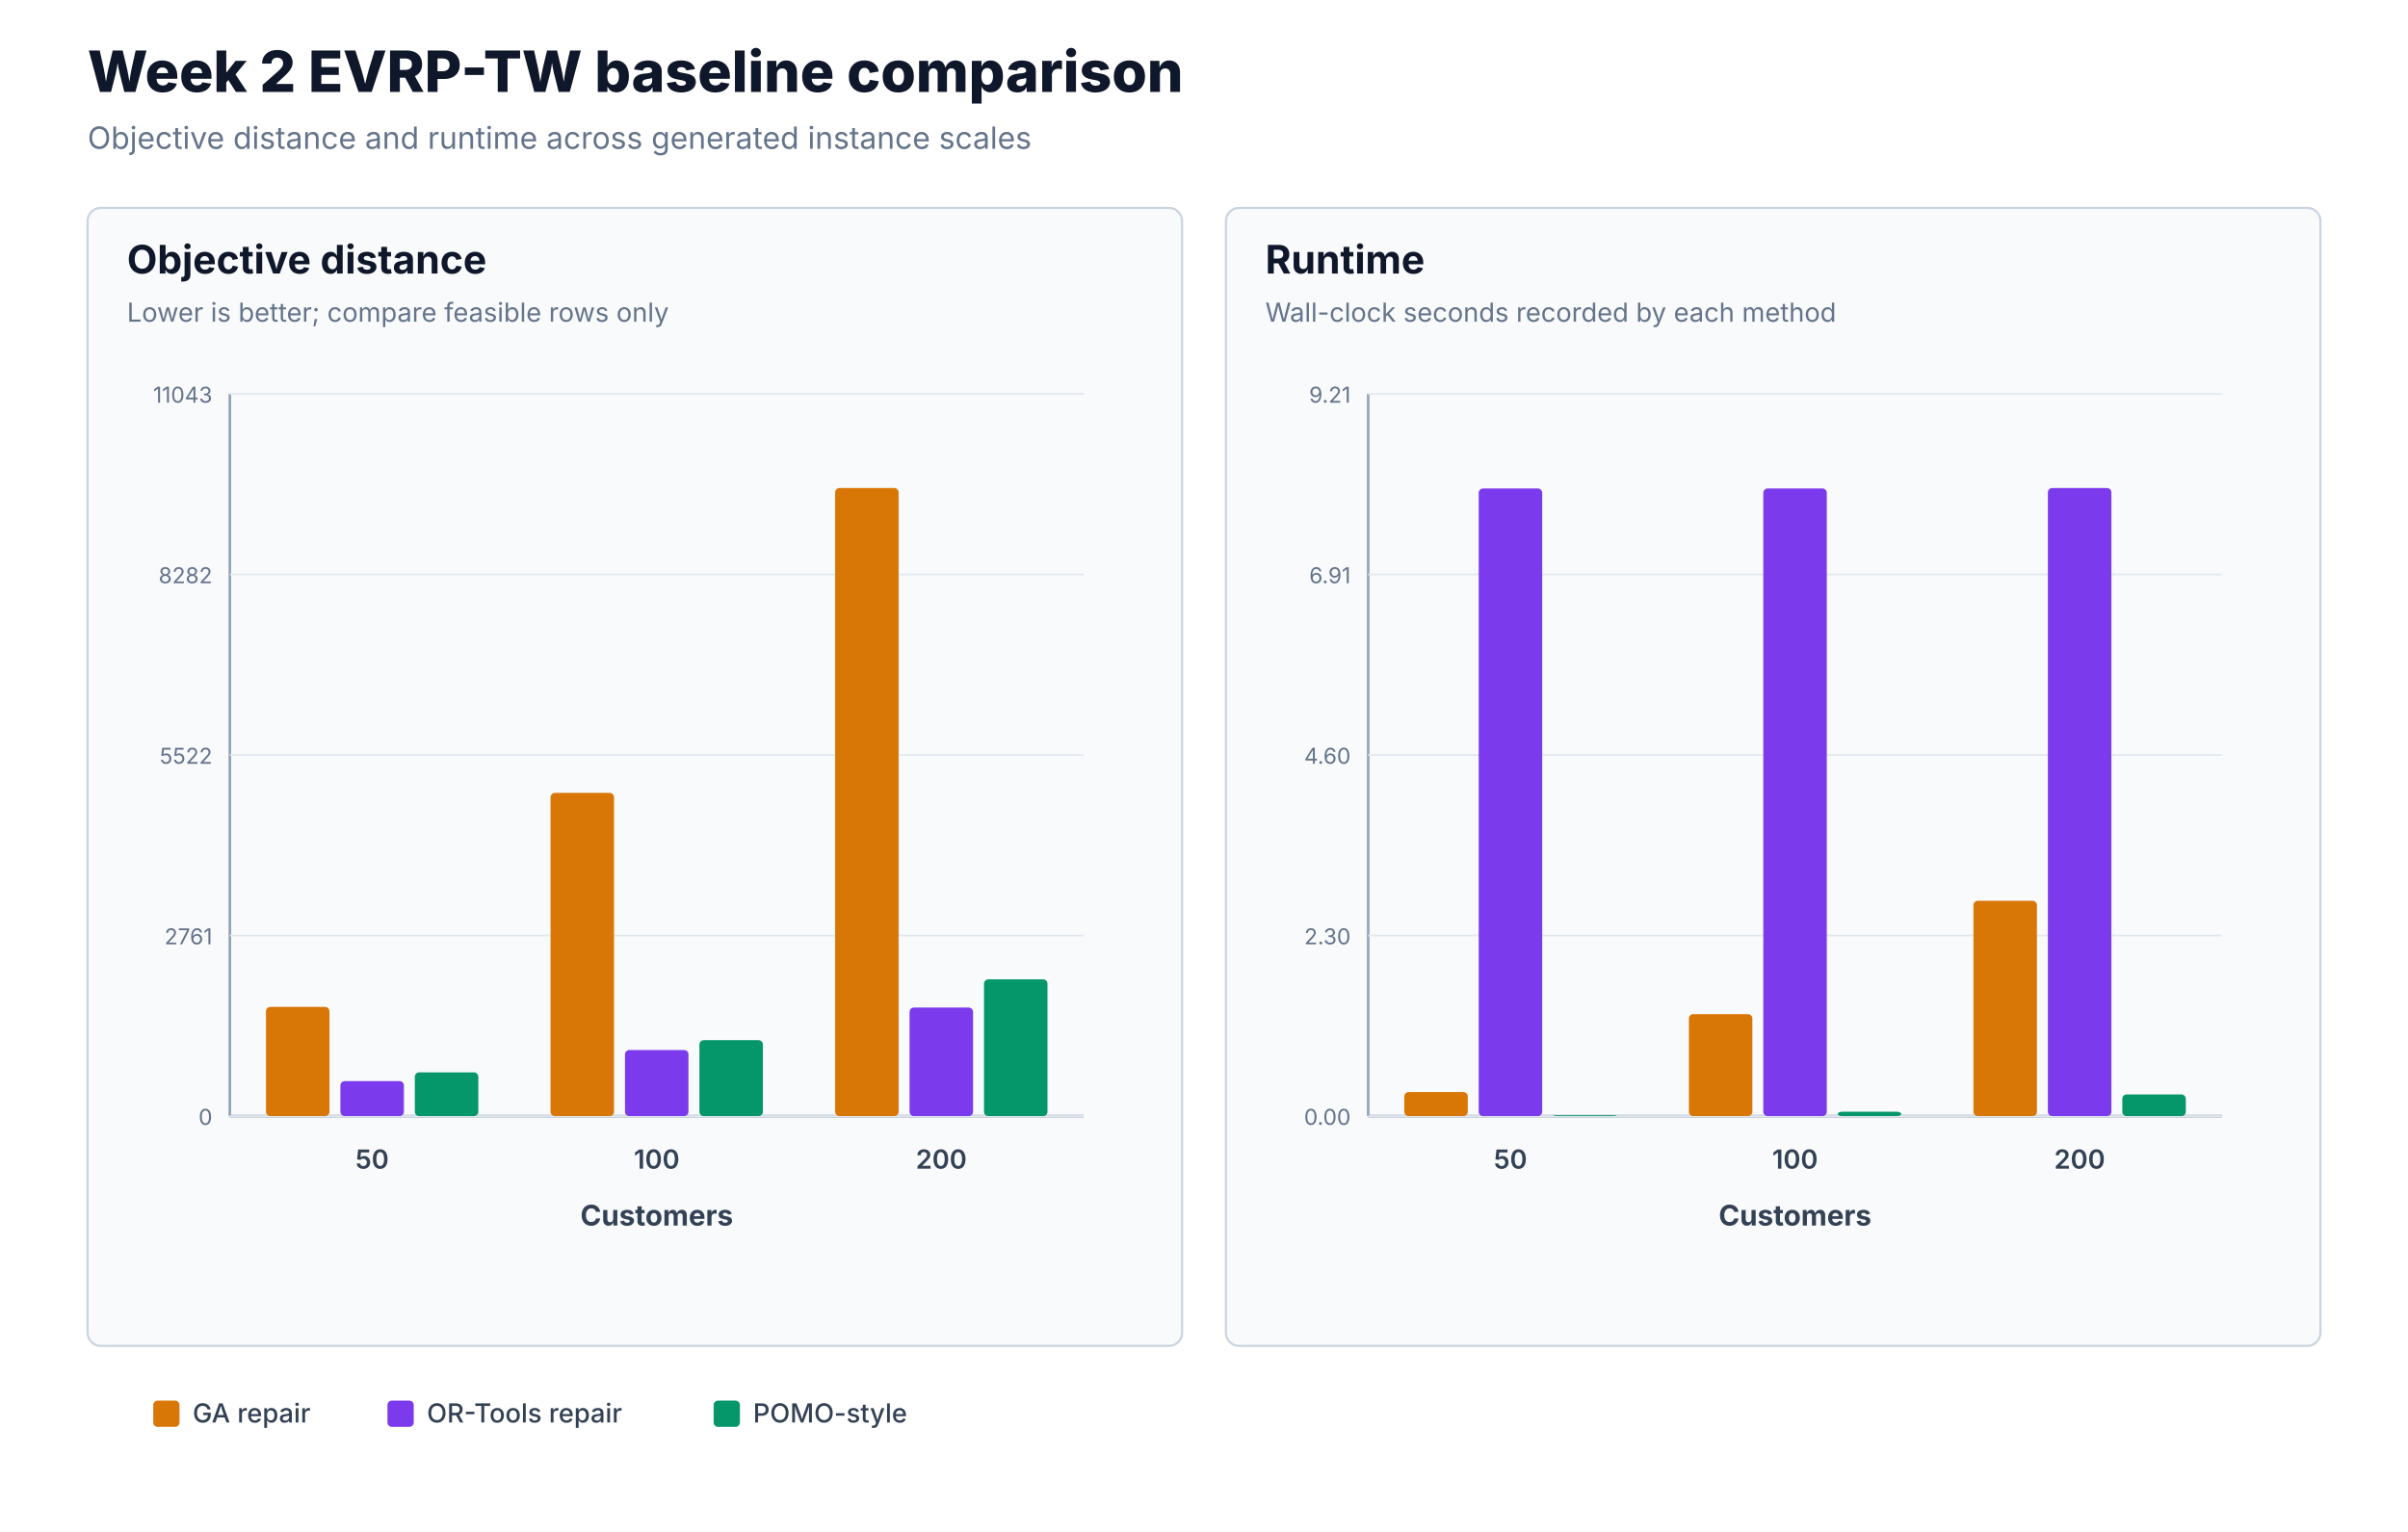
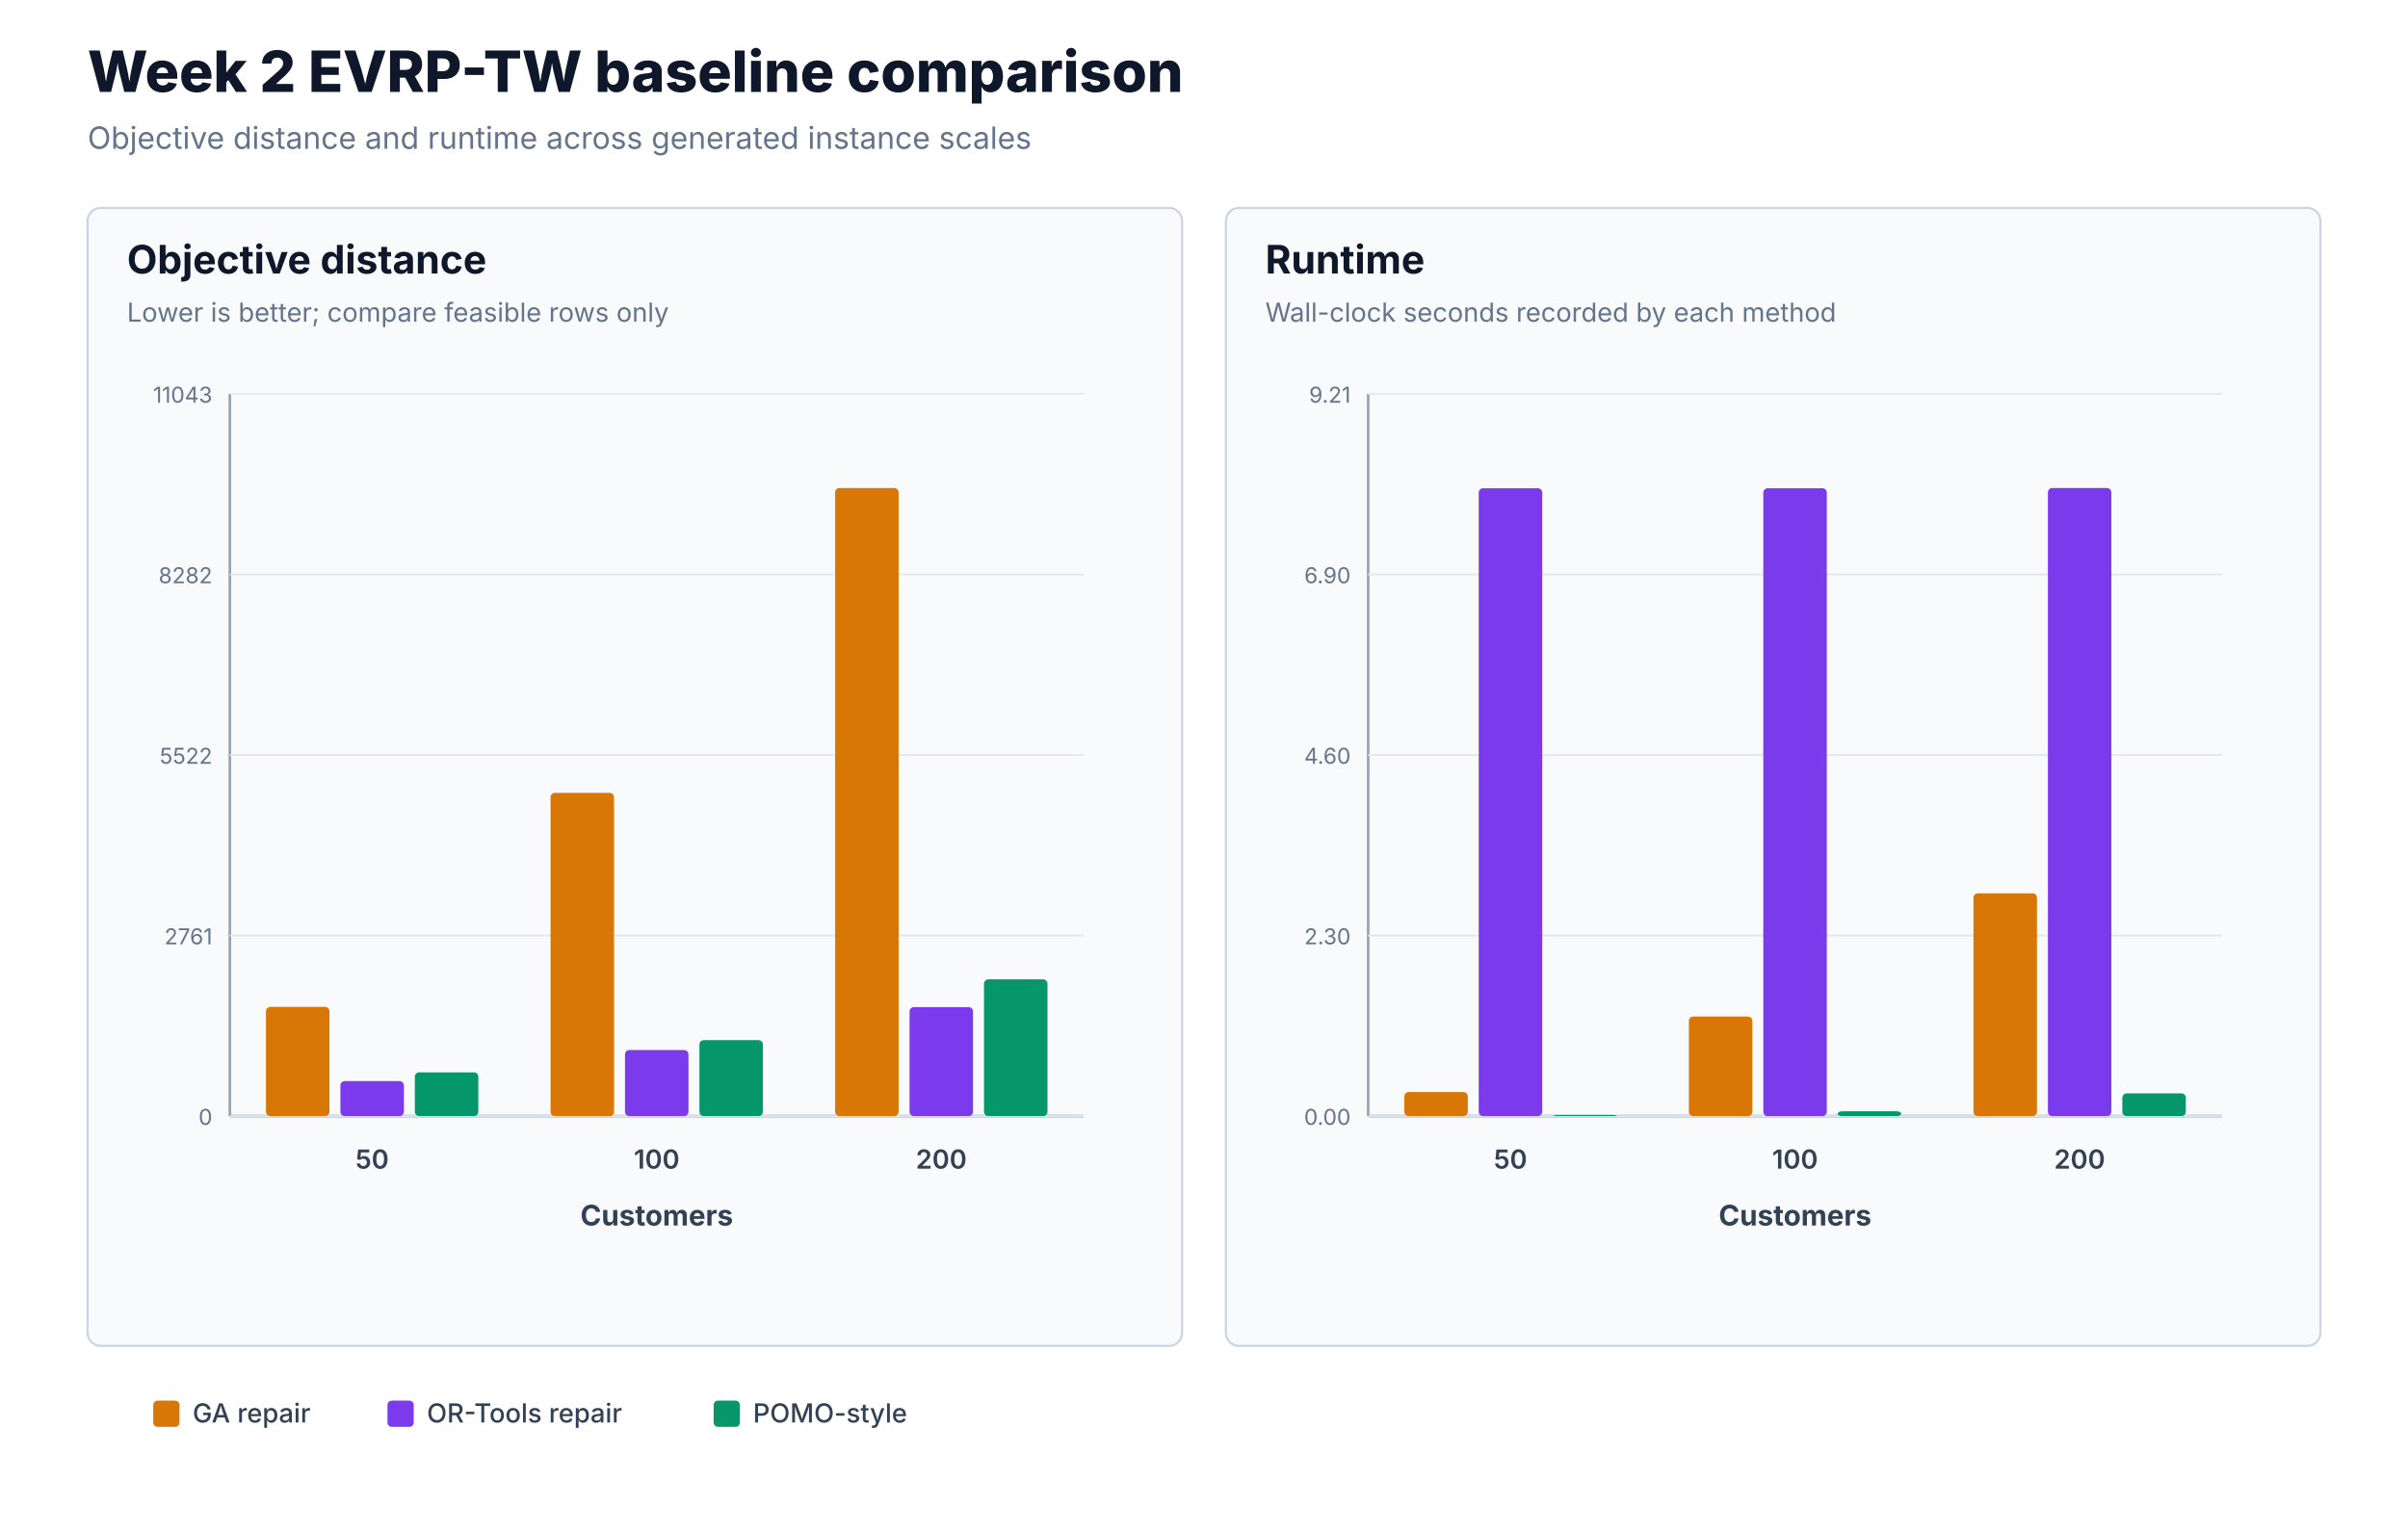
<svg xmlns="http://www.w3.org/2000/svg" width="1100" height="700" viewBox="0 0 1100 700" role="img">
  <rect width="100%" height="100%" fill="white" />
  <text x="40.0" y="42.0" font-family="Inter, Arial, sans-serif" font-size="26" font-weight="800" fill="#0f172a" text-anchor="start">Week 2 EVRP-TW baseline comparison</text>
  <text x="40.0" y="68.0" font-family="Inter, Arial, sans-serif" font-size="14" font-weight="400" fill="#64748b" text-anchor="start">Objective distance and runtime across generated instance scales</text>
  <rect x="40.0" y="95.0" width="500.0" height="520.0" rx="6" fill="#f8fafc" stroke="#cbd5e1" />
  <text x="58.0" y="125.0" font-family="Inter, Arial, sans-serif" font-size="18" font-weight="700" fill="#0f172a" text-anchor="start">Objective distance</text>
  <text x="58.0" y="147.0" font-family="Inter, Arial, sans-serif" font-size="12" font-weight="400" fill="#64748b" text-anchor="start">Lower is better; compare feasible rows only</text>
  <rect x="560.0" y="95.0" width="500.0" height="520.0" rx="6" fill="#f8fafc" stroke="#cbd5e1" />
  <text x="578.0" y="125.0" font-family="Inter, Arial, sans-serif" font-size="18" font-weight="700" fill="#0f172a" text-anchor="start">Runtime</text>
  <text x="578.0" y="147.0" font-family="Inter, Arial, sans-serif" font-size="12" font-weight="400" fill="#64748b" text-anchor="start">Wall-clock seconds recorded by each method</text>
  <line x1="105.0" y1="510.0" x2="495.0" y2="510.0" stroke="#94a3b8" stroke-width="1.2" />
  <line x1="105.0" y1="180.0" x2="105.0" y2="510.0" stroke="#94a3b8" stroke-width="1.2" />
  <line x1="105.0" y1="510.0" x2="495.0" y2="510.0" stroke="#e2e8f0" stroke-width="0.8" />
  <text x="97.0" y="514.0" font-family="Inter, Arial, sans-serif" font-size="10" font-weight="400" fill="#64748b" text-anchor="end">0</text>
  <line x1="105.0" y1="427.5" x2="495.0" y2="427.5" stroke="#e2e8f0" stroke-width="0.8" />
  <text x="97.0" y="431.5" font-family="Inter, Arial, sans-serif" font-size="10" font-weight="400" fill="#64748b" text-anchor="end">2761</text>
  <line x1="105.0" y1="345.0" x2="495.0" y2="345.0" stroke="#e2e8f0" stroke-width="0.8" />
  <text x="97.0" y="349.0" font-family="Inter, Arial, sans-serif" font-size="10" font-weight="400" fill="#64748b" text-anchor="end">5522</text>
  <line x1="105.0" y1="262.5" x2="495.0" y2="262.5" stroke="#e2e8f0" stroke-width="0.8" />
  <text x="97.0" y="266.5" font-family="Inter, Arial, sans-serif" font-size="10" font-weight="400" fill="#64748b" text-anchor="end">8282</text>
  <line x1="105.0" y1="180.0" x2="495.0" y2="180.0" stroke="#e2e8f0" stroke-width="0.8" />
  <text x="97.0" y="184.0" font-family="Inter, Arial, sans-serif" font-size="10" font-weight="400" fill="#64748b" text-anchor="end">11043</text>
  <rect x="121.5" y="460.1" width="29.0" height="49.9" rx="2" fill="#d97706" stroke="none" />
  <rect x="155.5" y="494.0" width="29.0" height="16.0" rx="2" fill="#7c3aed" stroke="none" />
  <rect x="189.5" y="490.0" width="29.0" height="20.0" rx="2" fill="#059669" stroke="none" />
  <text x="170.0" y="534.0" font-family="Inter, Arial, sans-serif" font-size="12" font-weight="600" fill="#334155" text-anchor="middle">50</text>
  <rect x="251.5" y="362.3" width="29.0" height="147.7" rx="2" fill="#d97706" stroke="none" />
  <rect x="285.5" y="479.8" width="29.0" height="30.2" rx="2" fill="#7c3aed" stroke="none" />
  <rect x="319.5" y="475.3" width="29.0" height="34.7" rx="2" fill="#059669" stroke="none" />
  <text x="300.0" y="534.0" font-family="Inter, Arial, sans-serif" font-size="12" font-weight="600" fill="#334155" text-anchor="middle">100</text>
  <rect x="381.5" y="223.0" width="29.0" height="287.0" rx="2" fill="#d97706" stroke="none" />
-   <rect x="415.5" y="460.4" width="29.0" height="49.6" rx="2" fill="#7c3aed" stroke="none" />
+   <rect x="415.5" y="460.2" width="29.0" height="49.8" rx="2" fill="#7c3aed" stroke="none" />
  <rect x="449.5" y="447.5" width="29.0" height="62.5" rx="2" fill="#059669" stroke="none" />
  <text x="430.0" y="534.0" font-family="Inter, Arial, sans-serif" font-size="12" font-weight="600" fill="#334155" text-anchor="middle">200</text>
  <line x1="625.0" y1="510.0" x2="1015.0" y2="510.0" stroke="#94a3b8" stroke-width="1.2" />
  <line x1="625.0" y1="180.0" x2="625.0" y2="510.0" stroke="#94a3b8" stroke-width="1.2" />
  <line x1="625.0" y1="510.0" x2="1015.0" y2="510.0" stroke="#e2e8f0" stroke-width="0.8" />
  <text x="617.0" y="514.0" font-family="Inter, Arial, sans-serif" font-size="10" font-weight="400" fill="#64748b" text-anchor="end">0.00</text>
  <line x1="625.0" y1="427.5" x2="1015.0" y2="427.5" stroke="#e2e8f0" stroke-width="0.8" />
  <text x="617.0" y="431.5" font-family="Inter, Arial, sans-serif" font-size="10" font-weight="400" fill="#64748b" text-anchor="end">2.30</text>
  <line x1="625.0" y1="345.0" x2="1015.0" y2="345.0" stroke="#e2e8f0" stroke-width="0.8" />
  <text x="617.0" y="349.0" font-family="Inter, Arial, sans-serif" font-size="10" font-weight="400" fill="#64748b" text-anchor="end">4.60</text>
  <line x1="625.0" y1="262.5" x2="1015.0" y2="262.5" stroke="#e2e8f0" stroke-width="0.8" />
-   <text x="617.0" y="266.5" font-family="Inter, Arial, sans-serif" font-size="10" font-weight="400" fill="#64748b" text-anchor="end">6.91</text>
+   <text x="617.0" y="266.5" font-family="Inter, Arial, sans-serif" font-size="10" font-weight="400" fill="#64748b" text-anchor="end">6.90</text>
  <line x1="625.0" y1="180.0" x2="1015.0" y2="180.0" stroke="#e2e8f0" stroke-width="0.8" />
  <text x="617.0" y="184.0" font-family="Inter, Arial, sans-serif" font-size="10" font-weight="400" fill="#64748b" text-anchor="end">9.21</text>
  <rect x="641.5" y="499.0" width="29.0" height="11.0" rx="2" fill="#d97706" stroke="none" />
-   <rect x="675.5" y="223.2" width="29.0" height="286.8" rx="2" fill="#7c3aed" stroke="none" />
-   <rect x="709.5" y="509.6" width="29.0" height="0.4" rx="2" fill="#059669" stroke="none" />
+   <rect x="675.5" y="223.1" width="29.0" height="286.9" rx="2" fill="#7c3aed" stroke="none" />
+   <rect x="709.5" y="509.5" width="29.0" height="0.5" rx="2" fill="#059669" stroke="none" />
  <text x="690.0" y="534.0" font-family="Inter, Arial, sans-serif" font-size="12" font-weight="600" fill="#334155" text-anchor="middle">50</text>
-   <rect x="771.5" y="463.4" width="29.0" height="46.6" rx="2" fill="#d97706" stroke="none" />
-   <rect x="805.5" y="223.2" width="29.0" height="286.8" rx="2" fill="#7c3aed" stroke="none" />
-   <rect x="839.5" y="508.0" width="29.0" height="2.0" rx="2" fill="#059669" stroke="none" />
+   <rect x="771.5" y="464.5" width="29.0" height="45.5" rx="2" fill="#d97706" stroke="none" />
+   <rect x="805.5" y="223.1" width="29.0" height="286.9" rx="2" fill="#7c3aed" stroke="none" />
+   <rect x="839.5" y="507.8" width="29.0" height="2.2" rx="2" fill="#059669" stroke="none" />
  <text x="820.0" y="534.0" font-family="Inter, Arial, sans-serif" font-size="12" font-weight="600" fill="#334155" text-anchor="middle">100</text>
-   <rect x="901.5" y="411.6" width="29.0" height="98.4" rx="2" fill="#d97706" stroke="none" />
+   <rect x="901.5" y="408.2" width="29.0" height="101.8" rx="2" fill="#d97706" stroke="none" />
  <rect x="935.5" y="223.0" width="29.0" height="287.0" rx="2" fill="#7c3aed" stroke="none" />
-   <rect x="969.5" y="500.1" width="29.0" height="9.9" rx="2" fill="#059669" stroke="none" />
+   <rect x="969.5" y="499.6" width="29.0" height="10.4" rx="2" fill="#059669" stroke="none" />
  <text x="950.0" y="534.0" font-family="Inter, Arial, sans-serif" font-size="12" font-weight="600" fill="#334155" text-anchor="middle">200</text>
  <text x="300.0" y="560.0" font-family="Inter, Arial, sans-serif" font-size="13" font-weight="700" fill="#334155" text-anchor="middle">Customers</text>
  <text x="820.0" y="560.0" font-family="Inter, Arial, sans-serif" font-size="13" font-weight="700" fill="#334155" text-anchor="middle">Customers</text>
  <rect x="70.0" y="640.0" width="12.0" height="12.0" rx="2" fill="#d97706" stroke="none" />
  <text x="88.0" y="650.0" font-family="Inter, Arial, sans-serif" font-size="12" font-weight="500" fill="#334155" text-anchor="start">GA repair</text>
  <rect x="177.0" y="640.0" width="12.0" height="12.0" rx="2" fill="#7c3aed" stroke="none" />
  <text x="195.0" y="650.0" font-family="Inter, Arial, sans-serif" font-size="12" font-weight="500" fill="#334155" text-anchor="start">OR-Tools repair</text>
  <rect x="326.0" y="640.0" width="12.0" height="12.0" rx="2" fill="#059669" stroke="none" />
  <text x="344.0" y="650.0" font-family="Inter, Arial, sans-serif" font-size="12" font-weight="500" fill="#334155" text-anchor="start">POMO-style</text>
</svg>
